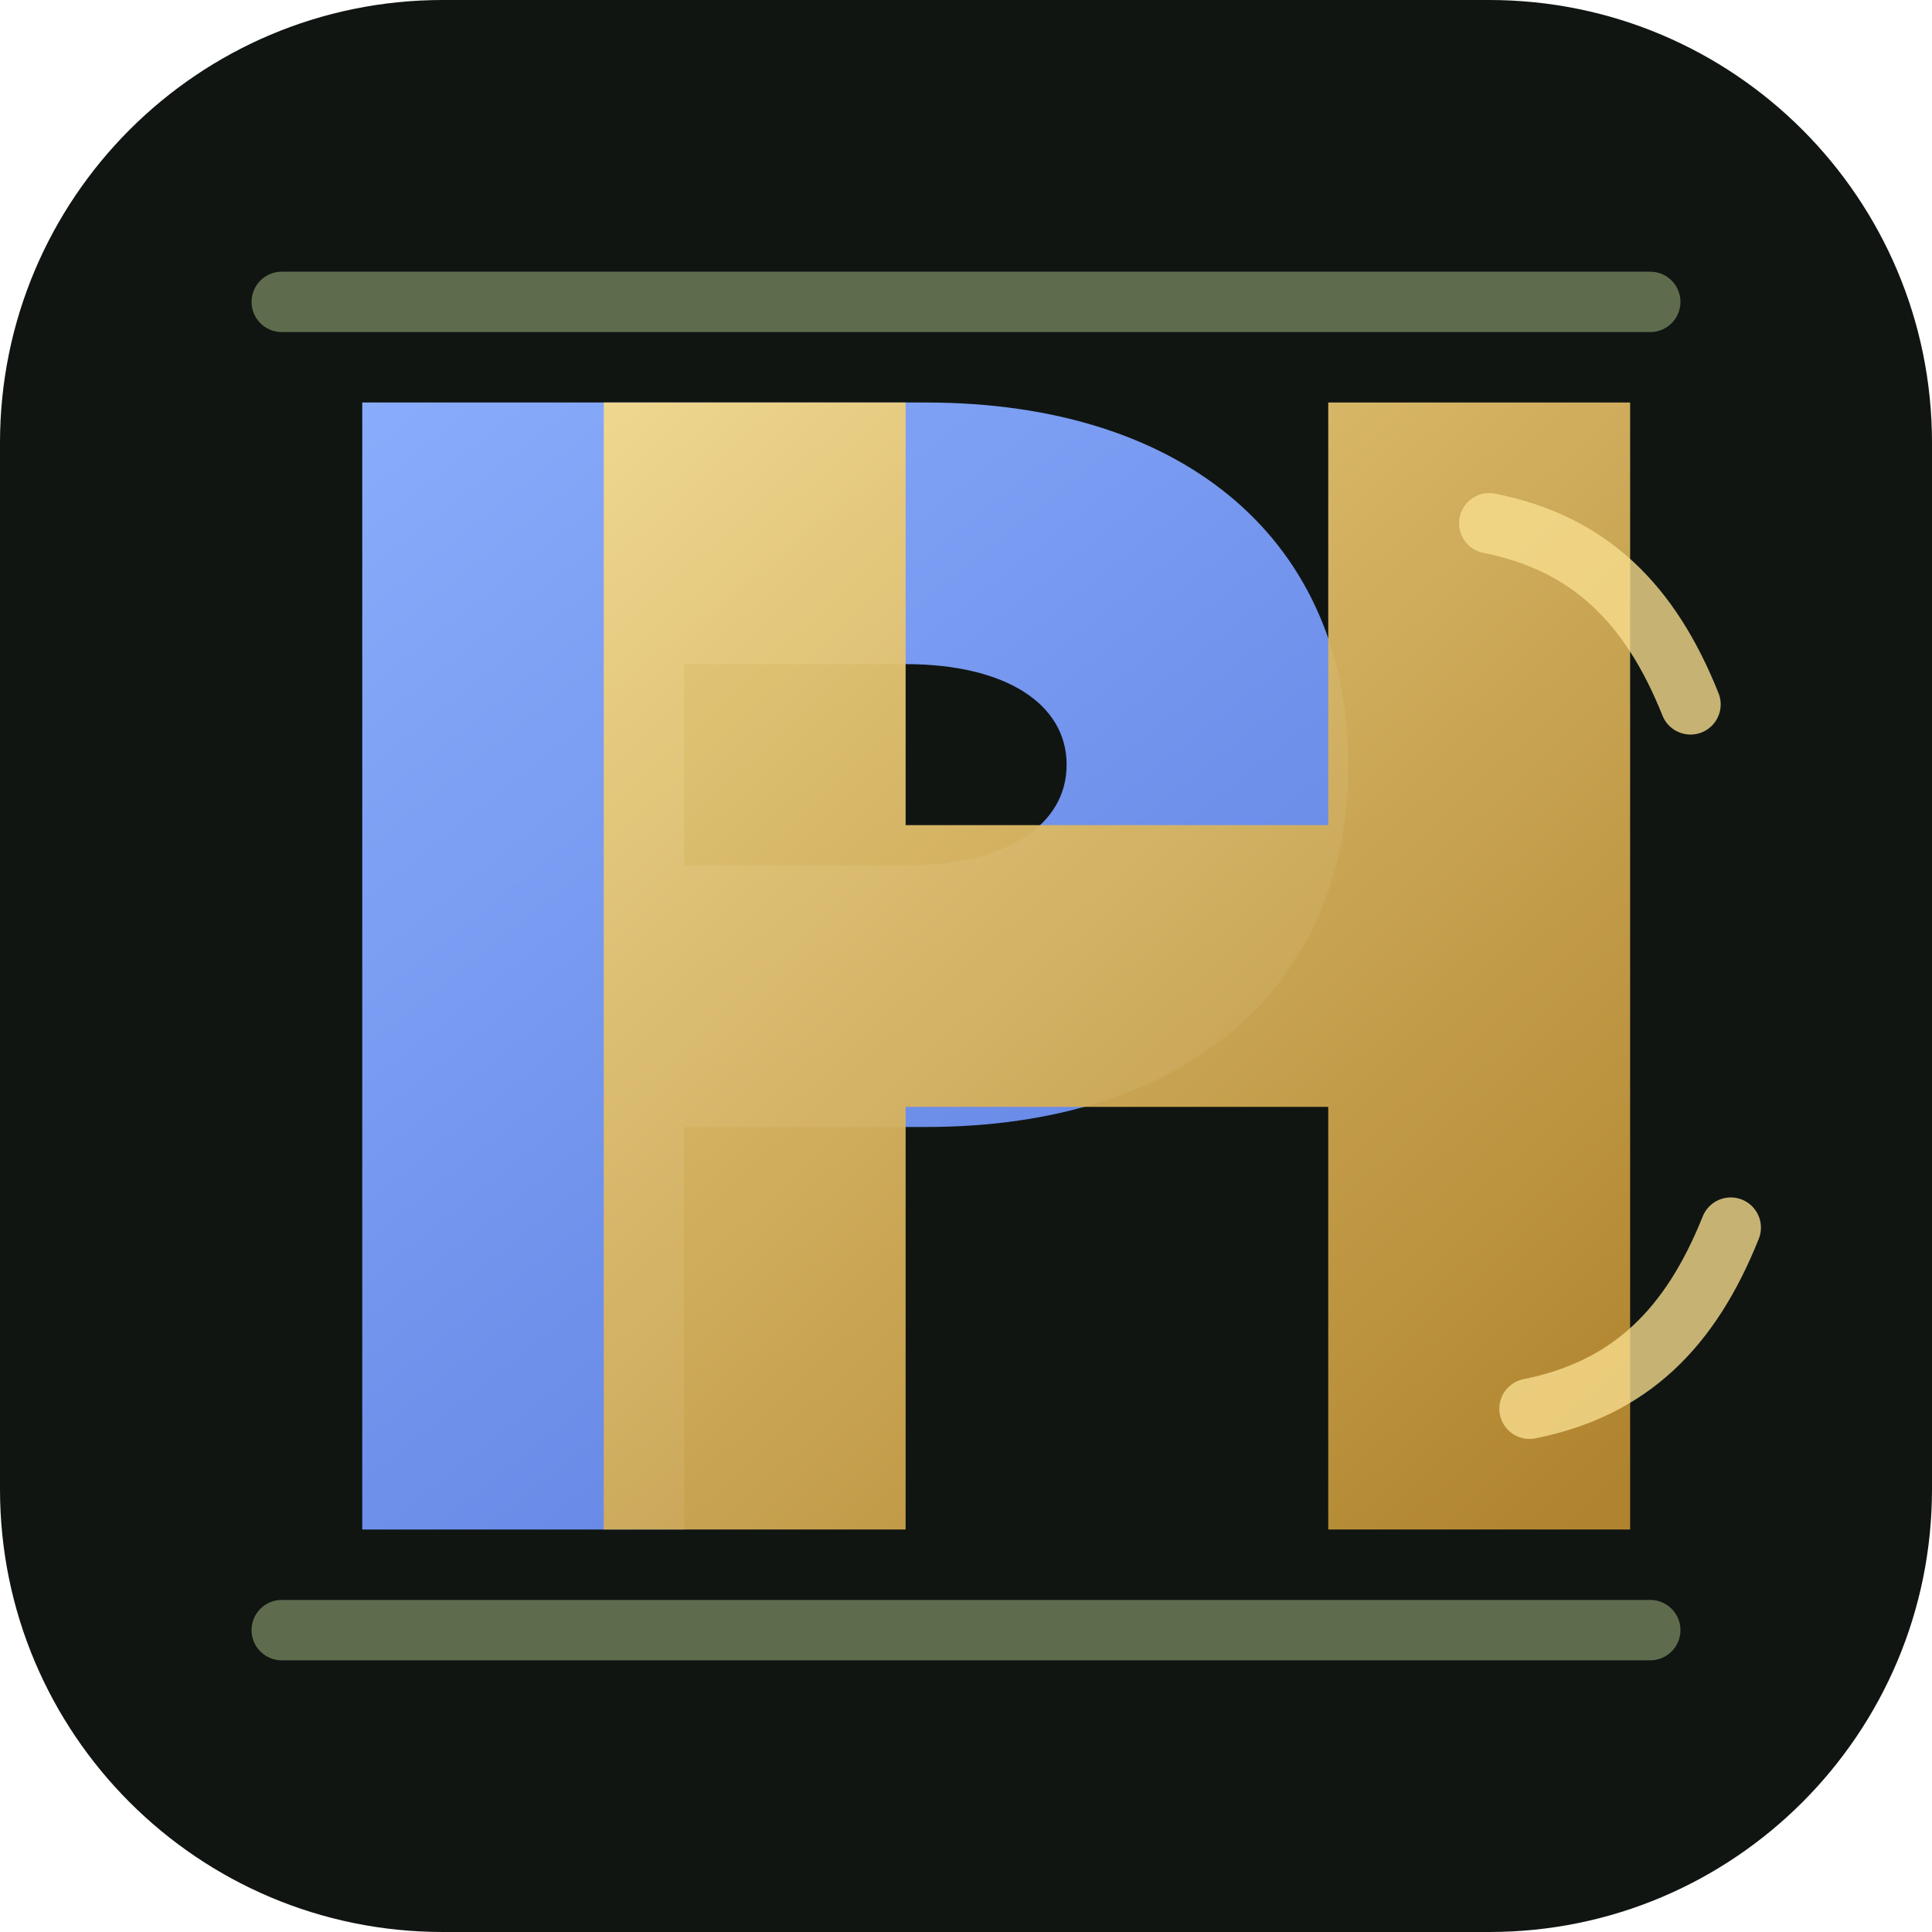
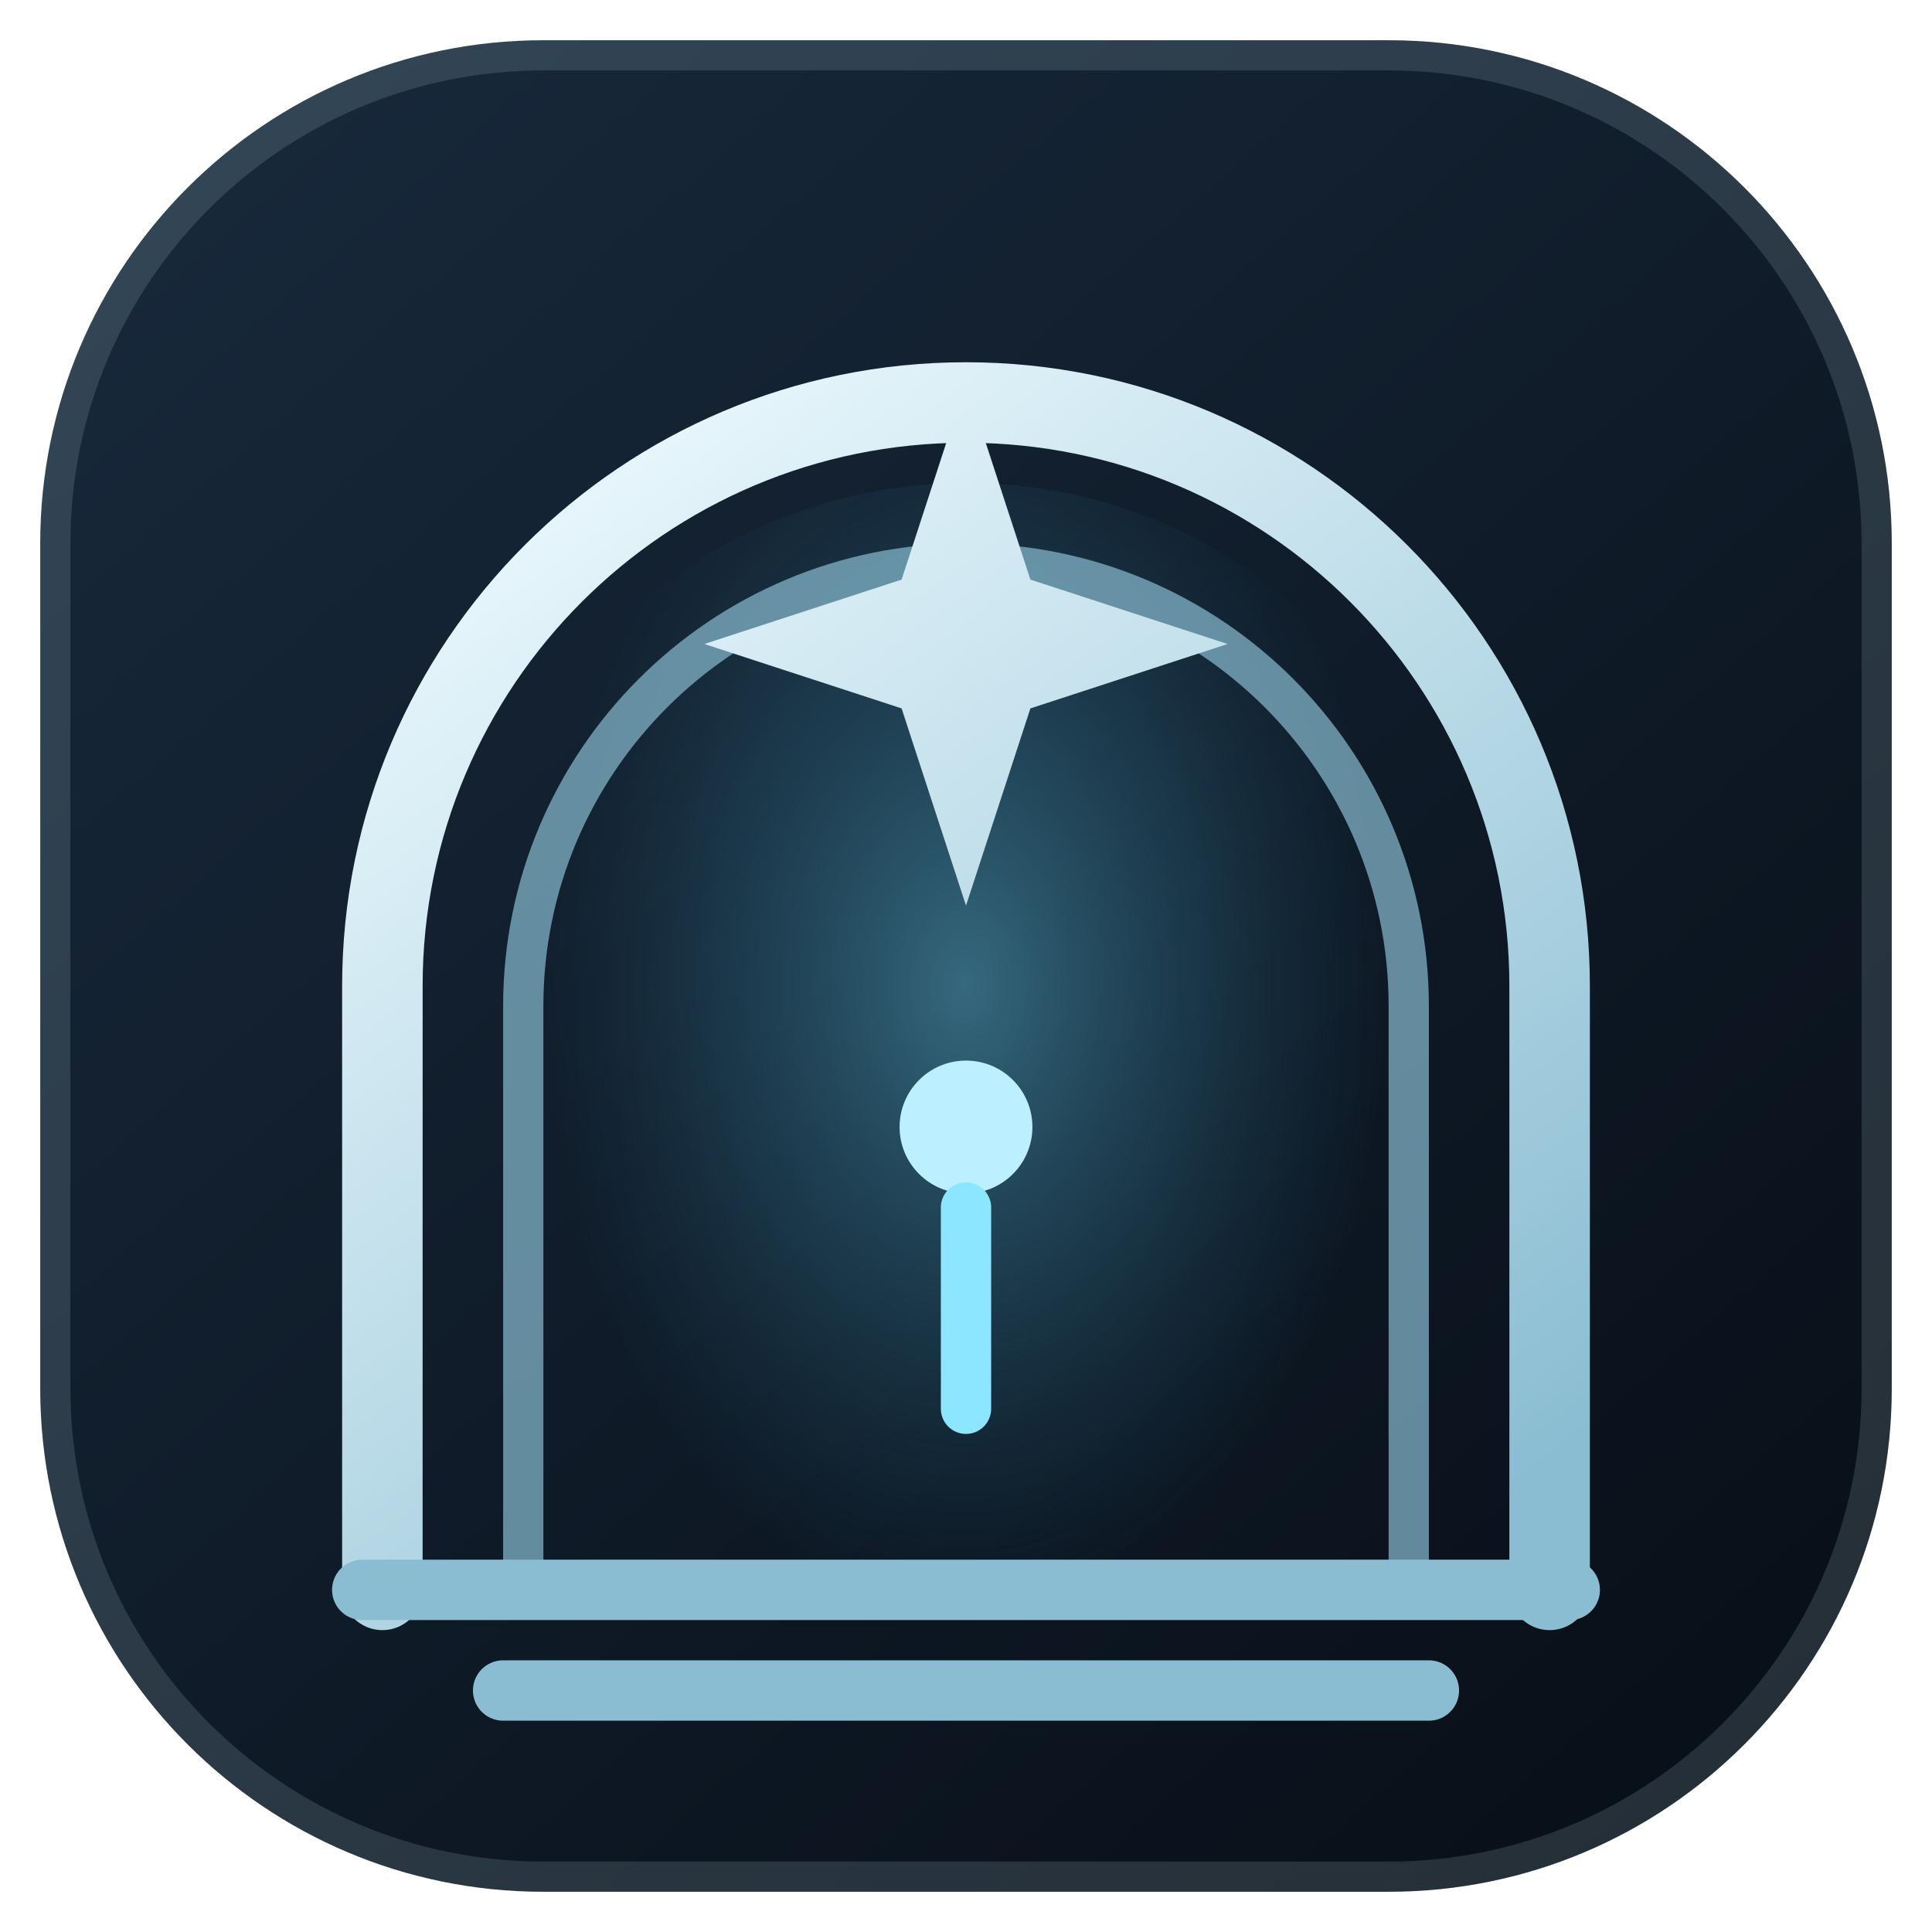
- <svg xmlns="http://www.w3.org/2000/svg" viewBox="0 0 96 96" role="img" aria-label="Projects Hub logo">
+ <svg xmlns="http://www.w3.org/2000/svg" viewBox="0 0 96 96" role="img" aria-label="Projects Hub">
  <defs>
-     <linearGradient id="stone" x1="18" y1="8" x2="82" y2="88" gradientUnits="userSpaceOnUse">
-       <stop stop-color="#8fb2ff" />
-       <stop offset="1" stop-color="#4f6fd6" />
+     <linearGradient id="night" x1="12" y1="8" x2="84" y2="90" gradientUnits="userSpaceOnUse">
+       <stop stop-color="#17283a" />
+       <stop offset="1" stop-color="#080f18" />
    </linearGradient>
-     <linearGradient id="gold" x1="22" y1="20" x2="76" y2="78" gradientUnits="userSpaceOnUse">
-       <stop stop-color="#f8df8f" />
-       <stop offset="1" stop-color="#b8892f" />
+     <linearGradient id="silver" x1="26" y1="18" x2="70" y2="78" gradientUnits="userSpaceOnUse">
+       <stop stop-color="#effbff" />
+       <stop offset="1" stop-color="#8abdd2" />
    </linearGradient>
+     <radialGradient id="portal" cx="0" cy="0" r="1" gradientTransform="matrix(0 31 -21 0 48 49)" gradientUnits="userSpaceOnUse">
+       <stop stop-color="#66cbea" stop-opacity=".44" />
+       <stop offset="1" stop-color="#2f8caf" stop-opacity="0" />
+     </radialGradient>
  </defs>
-   <rect width="96" height="96" rx="22" fill="#101512" />
-   <path d="M18 76V20h28c13 0 21 7 21 18s-8 18-21 18H34v20H18Zm16-33h11c5 0 8-2 8-5s-3-5-8-5H34v10Z" fill="url(#stone)" />
-   <path d="M66 76V55H45v21H30V20h15v21h21V20h15v56H66Z" fill="url(#gold)" opacity=".95" />
-   <path d="M14 15h68M14 81h68" fill="none" stroke="#7d8d64" stroke-linecap="round" stroke-width="3" opacity=".72" />
-   <path d="M74 26c5 1 8 4 10 9M76 70c5-1 8-4 10-9" fill="none" stroke="#f8df8f" stroke-linecap="round" stroke-width="3" opacity=".78" />
+   <rect x="2" y="2" width="92" height="92" rx="25" fill="url(#night)" />
+   <rect x="2.75" y="2.75" width="90.5" height="90.5" rx="24.25" fill="none" stroke="#d9f4ff" stroke-opacity=".14" stroke-width="1.5" />
+   <path d="M23 78V49a25 25 0 0 1 50 0v29" fill="url(#portal)" />
+   <path d="M19 79V49a29 29 0 0 1 58 0v30" fill="none" stroke="url(#silver)" stroke-linecap="round" stroke-width="4" />
+   <path d="M26 78V50a22 22 0 0 1 44 0v28" fill="none" stroke="#8abdd2" stroke-linecap="round" stroke-opacity=".7" stroke-width="2" />
+   <path d="M18 79h60M25 84h46" fill="none" stroke="#8abdd2" stroke-linecap="round" stroke-width="3" />
+   <path d="m48 19 3.2 9.8L61 32l-9.8 3.2L48 45l-3.2-9.8L35 32l9.8-3.2L48 19Z" fill="url(#silver)" />
+   <circle cx="48" cy="56" r="3.3" fill="#bcefff" />
+   <path d="M48 60v10" stroke="#8ce6ff" stroke-linecap="round" stroke-width="2.5" />
</svg>
